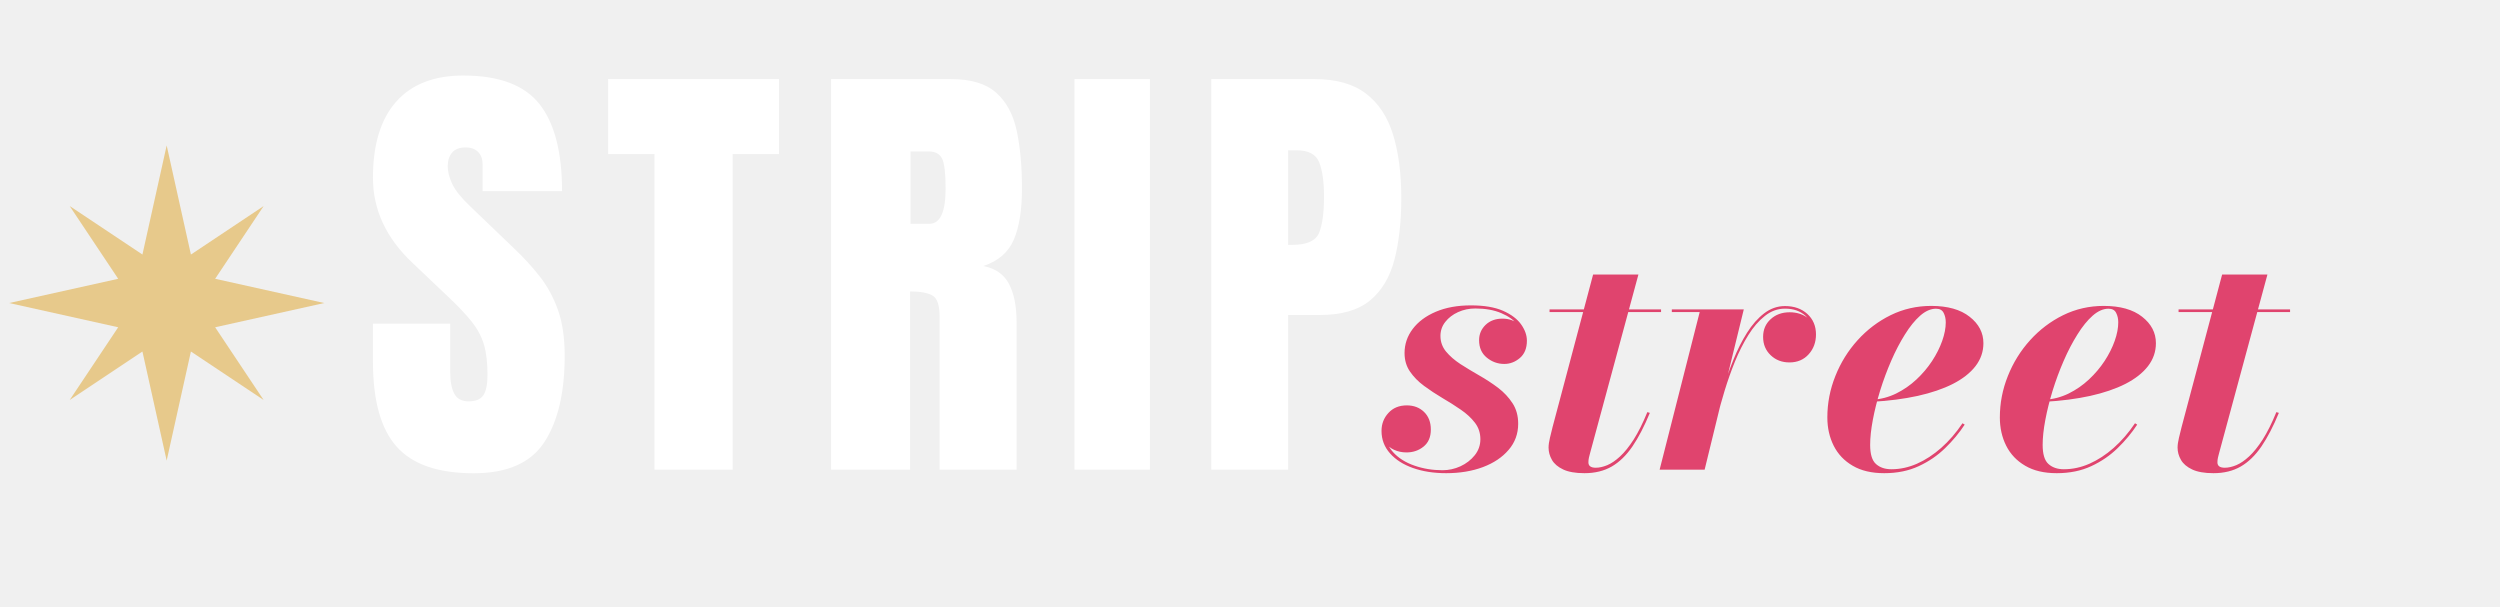
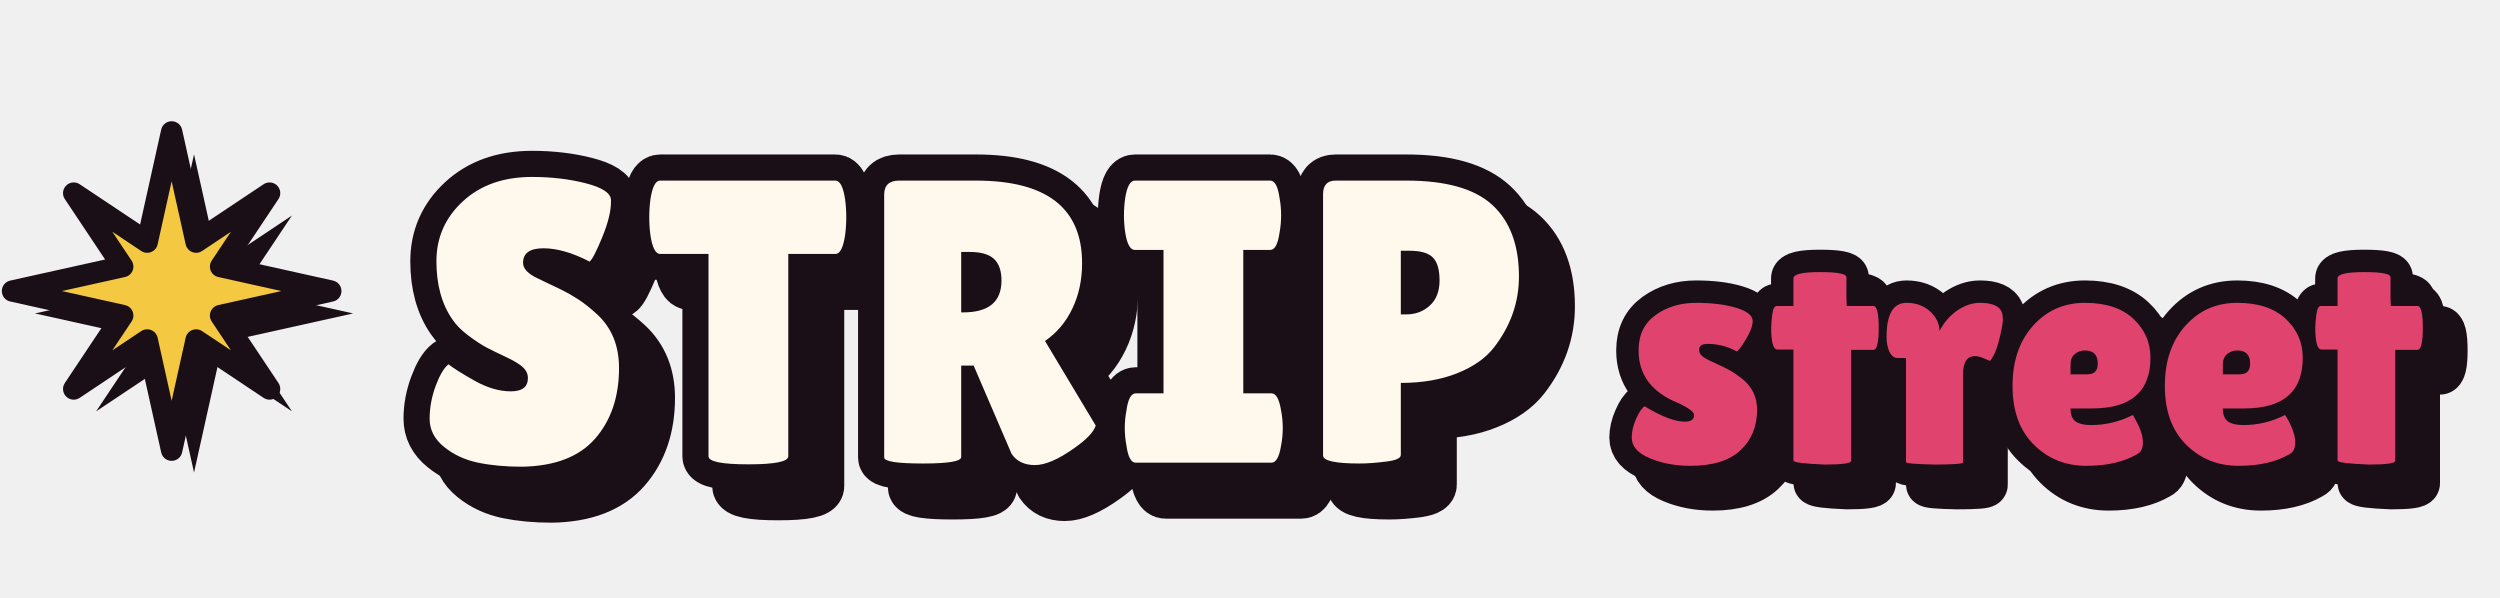
- <svg xmlns="http://www.w3.org/2000/svg" viewBox="0 0 330 80" role="img" aria-label="Strip Street">
-   <defs>
-     <linearGradient id="ss-logotipo-velvet" x1="0" y1="0" x2="0" y2="1">
-       <stop offset="0" stop-color="#5E1B3C" />
-       <stop offset="1" stop-color="#33091F" />
-     </linearGradient>
-     <linearGradient id="ss-logotipo-gold" x1="0" y1="0" x2="1" y2="1">
-       <stop offset="0" stop-color="#F6E2AE" />
-       <stop offset=".5" stop-color="#D8B26A" />
-       <stop offset="1" stop-color="#F1D79A" />
-     </linearGradient>
-     <filter id="ss-logotipo-neon" x="-20%" y="-50%" width="140%" height="200%">
-       <feGaussianBlur stdDeviation="4" result="b" />
-       <feMerge>
-         <feMergeNode in="b" />
-         <feMergeNode in="b" />
-         <feMergeNode in="SourceGraphic" />
-       </feMerge>
-     </filter>
-     <path id="ss-logotipo-star4" d="M0 -5 L1.3 -1.3 L5 0 L1.3 1.3 L0 5 L-1.3 1.3 L-5 0 L-1.3 -1.3Z" />
-     <path id="ss-logotipo-star8" d="M0 -26 L4 -8 L16 -16 L8 -4 L26 0 L8 4 L16 16 L4 8 L0 26 L-4 8 L-16 16 L-8 4 L-26 0 L-8 -4 L-16 -16 L-4 -8Z" />
-     <g id="ss-logotipo-die5">
-       <rect x="-20" y="-20" width="40" height="40" rx="9" fill="#F6EEE9" />
-       <g fill="#1A0F17">
-         <circle cx="-9" cy="-9" r="3.6" />
-         <circle cx="9" cy="-9" r="3.6" />
-         <circle cx="0" cy="0" r="3.6" />
-         <circle cx="-9" cy="9" r="3.6" />
-         <circle cx="9" cy="9" r="3.6" />
-       </g>
-     </g>
-   </defs>
-   <use href="#ss-logotipo-star8" transform="translate(22 40) scale(.8)" fill="#E7C98B" />
-   <path fill="#FFFFFF" d="M62.53 62.47Q55.47 62.47 52.35 58.95Q49.23 55.44 49.23 47.76V42.72H59.43V49.17Q59.43 50.96 59.97 51.97Q60.51 52.98 61.86 52.98Q63.26 52.98 63.81 52.16Q64.35 51.34 64.35 49.46Q64.35 47.09 63.88 45.49Q63.41 43.89 62.25 42.44Q61.1 40.99 59.04 39.06L54.42 34.67Q49.23 29.77 49.23 23.47Q49.23 16.88 52.29 13.43Q55.35 9.97 61.15 9.97Q68.24 9.97 71.22 13.75Q74.19 17.53 74.19 25.23H63.7V21.69Q63.7 20.63 63.1 20.05Q62.5 19.46 61.48 19.46Q60.25 19.46 59.67 20.15Q59.1 20.84 59.1 21.92Q59.1 23.01 59.69 24.27Q60.28 25.53 62 27.17L67.95 32.88Q69.74 34.58 71.23 36.47Q72.73 38.36 73.63 40.86Q74.54 43.37 74.54 46.97Q74.54 54.24 71.86 58.35Q69.18 62.47 62.53 62.47Z M86.39 62V20.34H80.27V10.44H102.83V20.34H96.71V62Z M109.7 62V10.44H125.52Q129.48 10.44 131.5 12.24Q133.52 14.04 134.21 17.28Q134.9 20.52 134.9 24.88Q134.9 29.1 133.83 31.62Q132.76 34.14 129.8 35.11Q132.23 35.6 133.21 37.52Q134.19 39.44 134.19 42.49V62H124.03V41.81Q124.03 39.56 123.1 39.02Q122.18 38.47 120.13 38.47V62ZM120.19 29.54H122.68Q124.82 29.54 124.82 24.88Q124.82 21.86 124.35 20.93Q123.88 19.99 122.59 19.99H120.19Z M141.83 62V10.44H151.79V62Z M159.89 62V10.44H173.51Q177.79 10.44 180.29 12.34Q182.8 14.25 183.88 17.76Q184.97 21.28 184.97 26.14Q184.97 30.83 184.06 34.3Q183.15 37.77 180.82 39.68Q178.49 41.58 174.21 41.58H170.03V62ZM170.03 32.32H170.61Q173.48 32.32 174.13 30.71Q174.77 29.1 174.77 25.96Q174.77 23.04 174.14 21.44Q173.51 19.84 171.17 19.84H170.03Z" />
-   <path fill="#E0446E" d="M190.9 62.46Q188.45 62.46 186.52 61.78Q184.59 61.1 183.48 59.84Q182.36 58.58 182.36 56.88Q182.36 55.5 183.27 54.51Q184.18 53.51 185.7 53.51Q187.08 53.51 187.98 54.38Q188.87 55.25 188.87 56.7Q188.87 58.18 187.91 58.95Q186.96 59.72 185.66 59.72Q184.77 59.72 184.03 59.38Q183.28 59.04 182.84 58.4Q182.41 57.77 182.41 56.88H182.83Q182.83 58.54 183.9 59.7Q184.96 60.86 186.7 61.46Q188.44 62.07 190.41 62.07Q191.64 62.07 192.78 61.55Q193.92 61.02 194.66 60.1Q195.41 59.17 195.41 57.97Q195.41 56.74 194.69 55.8Q193.97 54.86 192.83 54.08Q191.69 53.29 190.4 52.54Q189.12 51.78 187.98 50.94Q186.84 50.1 186.12 49.05Q185.4 48 185.4 46.61Q185.4 44.85 186.48 43.42Q187.56 41.99 189.53 41.15Q191.51 40.31 194.16 40.31Q196.76 40.31 198.39 41.02Q200.02 41.74 200.78 42.81Q201.55 43.89 201.55 44.97Q201.55 46.46 200.63 47.25Q199.71 48.04 198.56 48.04Q197.28 48.04 196.26 47.21Q195.24 46.38 195.24 44.91Q195.24 43.72 196.09 42.89Q196.95 42.06 198.33 42.06Q199.63 42.06 200.57 42.86Q201.5 43.67 201.5 44.97H201.13Q201.13 43.88 200.36 42.91Q199.59 41.93 198.16 41.33Q196.73 40.72 194.74 40.72Q193.51 40.72 192.46 41.2Q191.41 41.68 190.78 42.49Q190.14 43.3 190.14 44.34Q190.14 45.51 190.88 46.41Q191.62 47.3 192.78 48.06Q193.95 48.81 195.26 49.56Q196.58 50.31 197.75 51.19Q198.91 52.08 199.65 53.22Q200.4 54.36 200.4 55.93Q200.4 57.92 199.14 59.38Q197.89 60.85 195.74 61.66Q193.59 62.46 190.9 62.46Z M209.15 62.46Q207.38 62.46 206.34 61.97Q205.3 61.48 204.86 60.71Q204.41 59.93 204.41 59.09Q204.41 58.55 204.59 57.8Q204.77 57.05 204.94 56.37L210.29 36.24H216.27L209.88 59.85Q209.81 60.09 209.74 60.4Q209.67 60.7 209.67 61.03Q209.67 61.74 210.64 61.74Q211.33 61.74 212.14 61.41Q212.96 61.07 213.85 60.25Q214.73 59.44 215.65 58.01Q216.56 56.58 217.45 54.4L217.78 54.5Q216.69 57.15 215.48 58.93Q214.27 60.7 212.75 61.58Q211.22 62.46 209.15 62.46ZM204.54 41.19V40.84H219.26V41.19Z M219.07 62 224.36 41.19H220.68V40.84H230.18L225.01 62ZM226.44 55.11Q226.85 53.39 227.44 51.39Q228.03 49.4 228.82 47.46Q229.6 45.52 230.61 43.92Q231.62 42.32 232.87 41.36Q234.12 40.4 235.62 40.4Q237.43 40.4 238.57 41.44Q239.71 42.49 239.71 44.14Q239.71 45.7 238.74 46.77Q237.77 47.84 236.21 47.84Q234.72 47.84 233.73 46.89Q232.73 45.94 232.73 44.47Q232.73 43.03 233.73 42.13Q234.72 41.22 236.24 41.22Q237.65 41.22 238.65 41.99Q239.66 42.75 239.66 44.14L239.35 44.14Q239.35 42.62 238.32 41.68Q237.29 40.74 235.62 40.74Q234.17 40.74 232.97 41.7Q231.76 42.65 230.78 44.23Q229.8 45.8 229.02 47.71Q228.25 49.61 227.66 51.54Q227.07 53.48 226.67 55.11Z M248.72 62.46Q246.22 62.46 244.56 61.48Q242.89 60.51 242.05 58.84Q241.21 57.17 241.21 55.1Q241.21 52.27 242.27 49.63Q243.32 46.99 245.2 44.91Q247.09 42.82 249.57 41.6Q252.06 40.38 254.92 40.38Q258.18 40.38 259.99 41.81Q261.81 43.23 261.81 45.3Q261.81 46.98 260.76 48.34Q259.71 49.69 257.77 50.68Q255.83 51.66 253.13 52.26Q250.44 52.85 247.13 53.04V52.77Q248.8 52.67 250.28 51.95Q251.76 51.22 252.96 50.1Q254.16 48.98 255.03 47.66Q255.9 46.33 256.37 45Q256.84 43.67 256.84 42.55Q256.84 41.84 256.56 41.3Q256.29 40.75 255.55 40.75Q254.51 40.75 253.46 41.67Q252.42 42.59 251.45 44.15Q250.47 45.71 249.64 47.62Q248.81 49.53 248.18 51.55Q247.56 53.58 247.21 55.44Q246.86 57.3 246.86 58.72Q246.86 60.57 247.63 61.25Q248.4 61.94 249.66 61.94Q251.38 61.94 253.04 61.21Q254.71 60.47 256.24 59.12Q257.78 57.76 259.05 55.87L259.34 56.05Q258.27 57.68 256.77 59.14Q255.27 60.61 253.28 61.53Q251.29 62.46 248.72 62.46Z M271.49 62.46Q268.99 62.46 267.33 61.48Q265.66 60.51 264.82 58.84Q263.98 57.17 263.98 55.1Q263.98 52.27 265.04 49.63Q266.09 46.99 267.97 44.91Q269.86 42.82 272.34 41.6Q274.83 40.38 277.69 40.38Q280.95 40.38 282.76 41.81Q284.58 43.23 284.58 45.3Q284.58 46.98 283.53 48.34Q282.48 49.69 280.54 50.68Q278.6 51.66 275.9 52.26Q273.21 52.85 269.9 53.04V52.77Q271.57 52.67 273.05 51.95Q274.53 51.22 275.73 50.1Q276.93 48.98 277.8 47.66Q278.67 46.33 279.14 45Q279.61 43.67 279.61 42.55Q279.61 41.84 279.33 41.3Q279.06 40.75 278.32 40.75Q277.28 40.75 276.23 41.67Q275.19 42.59 274.22 44.15Q273.24 45.71 272.41 47.62Q271.58 49.53 270.95 51.55Q270.33 53.58 269.98 55.44Q269.63 57.3 269.63 58.72Q269.63 60.57 270.4 61.25Q271.17 61.94 272.43 61.94Q274.15 61.94 275.81 61.21Q277.48 60.47 279.01 59.12Q280.55 57.76 281.82 55.87L282.11 56.05Q281.04 57.68 279.54 59.14Q278.04 60.61 276.05 61.53Q274.06 62.46 271.49 62.46Z M292.18 62.46Q290.41 62.46 289.37 61.97Q288.33 61.48 287.89 60.71Q287.44 59.93 287.44 59.09Q287.44 58.55 287.62 57.8Q287.8 57.05 287.97 56.37L293.32 36.24H299.3L292.91 59.85Q292.84 60.09 292.77 60.4Q292.7 60.7 292.7 61.03Q292.7 61.74 293.67 61.74Q294.36 61.74 295.17 61.41Q295.99 61.07 296.88 60.25Q297.76 59.44 298.68 58.01Q299.59 56.58 300.48 54.4L300.81 54.5Q299.72 57.15 298.51 58.93Q297.3 60.7 295.78 61.58Q294.25 62.46 292.18 62.46ZM287.57 41.19V40.84H302.29V41.19Z" />
+ <svg xmlns="http://www.w3.org/2000/svg" viewBox="0 0 335 80" role="img" aria-label="Strip Street">
+   <path transform="translate(26 42) scale(.82)" d="M0 -26 L4 -8 L16 -16 L8 -4 L26 0 L8 4 L16 16 L4 8 L0 26 L-4 8 L-16 16 L-8 4 L-26 0 L-8 -4 L-16 -16 L-4 -8Z" fill="#1A0F17" />
+   <path transform="translate(23 39) scale(.82)" d="M0 -26 L4 -8 L16 -16 L8 -4 L26 0 L8 4 L16 16 L4 8 L0 26 L-4 8 L-16 16 L-8 4 L-26 0 L-8 -4 L-16 -16 L-4 -8Z" fill="#F5C842" stroke="#1A0F17" stroke-width="3.5" stroke-linejoin="round" />
+   <path stroke-width="7" stroke-linejoin="round" paint-order="stroke" fill="#1A0F17" stroke="#1A0F17" d="M64.1 52.82Q65.13 53.63 67.64 55.04Q70.15 56.44 72.45 56.44Q74.74 56.44 74.74 54.66Q74.74 53.85 74.09 53.23Q73.45 52.61 71.72 51.8Q69.99 50.99 69.13 50.53Q68.26 50.07 66.83 49.02Q65.4 47.96 64.64 46.83Q62.48 43.75 62.48 39Q62.48 34.25 66.02 30.98Q69.56 27.71 75.28 27.71Q79.17 27.71 82.46 28.55Q85.76 29.39 85.87 30.74Q85.87 30.9 85.87 31.06Q85.87 32.95 84.68 35.84Q83.49 38.73 83 39.05Q79.55 37.27 76.82 37.27Q74.09 37.27 74.09 39.22Q74.09 40.4 76.09 41.32Q76.52 41.54 77.33 41.92Q78.14 42.29 79.2 42.81Q80.25 43.32 81.47 44.1Q82.68 44.89 84.08 46.18Q86.95 48.88 86.95 53.31Q86.95 59.09 83.76 62.76Q80.57 66.43 73.93 66.54Q70.69 66.54 68.07 66Q65.45 65.46 63.51 63.89Q61.57 62.33 61.57 60.11Q61.57 57.9 62.38 55.71Q63.19 53.53 64.1 52.82Z M109.63 65.14Q109.63 66.22 104.28 66.22Q98.94 66.22 98.94 65.14V38.03H92.46Q91.54 38.03 91.16 35.54Q91 34.36 91 33.11Q91 31.87 91.16 30.68Q91.54 28.2 92.46 28.2H115.95Q116.86 28.2 117.24 30.68Q117.4 31.87 117.4 33.11Q117.4 34.36 117.24 35.54Q116.86 38.03 115.95 38.03H109.63Z M132.8 65.24Q132.8 66.11 127.67 66.11Q122.48 66.11 122.48 65.3V30.09Q122.48 28.2 124.48 28.2H134.79Q149 28.2 149 39.27Q149 42.62 147.7 45.34Q146.4 48.07 144.03 49.69L150.83 61.03Q150.4 62.33 148.02 64Q144.78 66.32 142.68 66.32Q140.57 66.32 139.55 64.81L134.47 52.99H132.8ZM132.8 37.76V45.86H133.07Q138.2 45.86 138.2 41.59Q138.2 39.65 137.2 38.7Q136.2 37.76 133.93 37.76Z M159.91 56.71V37.49H156.07Q155.15 37.49 154.78 35.17Q154.61 34.03 154.61 32.84Q154.61 31.66 154.78 30.52Q155.15 28.2 156.07 28.2H174.22Q175.13 28.2 175.46 30.52Q175.67 31.66 175.67 32.84Q175.67 34.03 175.46 35.17Q175.13 37.49 174.22 37.49H170.6V56.71H174.38Q175.3 56.71 175.67 59.03Q175.89 60.17 175.89 61.36Q175.89 62.54 175.67 63.68Q175.3 66 174.38 66H156.18Q155.26 66 154.94 63.68Q154.72 62.54 154.72 61.36Q154.72 60.17 154.94 59.03Q155.26 56.71 156.18 56.71Z M186.21 66.11Q181.29 66.11 181.29 65.03V30.04Q181.29 28.2 182.97 28.2H192.47Q200.46 28.2 204 31.49Q207.54 34.79 207.54 41.05Q207.54 46.24 204.19 50.56Q202.51 52.72 199.27 54.01Q196.03 55.31 191.71 55.31V64.97Q191.71 65.62 189.69 65.87Q187.66 66.11 186.21 66.11ZM191.71 37.6V46.13H192.42Q194.31 46.13 195.6 44.94Q196.9 43.75 196.9 41.59Q196.9 39.43 196.01 38.51Q195.12 37.6 192.85 37.6Z" />
+   <path stroke-width="7" stroke-linejoin="round" paint-order="stroke" fill="#FFF8EC" stroke="#1A0F17" d="M60.1 48.82Q61.13 49.63 63.64 51.04Q66.15 52.44 68.45 52.44Q70.74 52.44 70.74 50.66Q70.74 49.85 70.09 49.23Q69.45 48.61 67.72 47.8Q65.99 46.99 65.13 46.53Q64.26 46.07 62.83 45.02Q61.4 43.96 60.64 42.83Q58.48 39.75 58.48 35Q58.48 30.25 62.02 26.98Q65.56 23.71 71.28 23.71Q75.17 23.71 78.46 24.55Q81.76 25.39 81.87 26.74Q81.87 26.9 81.87 27.06Q81.87 28.95 80.68 31.84Q79.49 34.73 79 35.05Q75.55 33.27 72.82 33.27Q70.09 33.27 70.09 35.22Q70.09 36.4 72.09 37.32Q72.52 37.54 73.33 37.92Q74.14 38.29 75.2 38.81Q76.25 39.32 77.47 40.1Q78.68 40.89 80.08 42.18Q82.95 44.88 82.95 49.31Q82.95 55.09 79.76 58.76Q76.57 62.43 69.93 62.54Q66.69 62.54 64.07 62Q61.45 61.46 59.51 59.89Q57.57 58.33 57.57 56.11Q57.57 53.9 58.38 51.71Q59.19 49.53 60.1 48.82Z M105.63 61.14Q105.63 62.22 100.28 62.22Q94.94 62.22 94.94 61.14V34.03H88.46Q87.54 34.03 87.16 31.54Q87 30.36 87 29.11Q87 27.87 87.16 26.68Q87.54 24.2 88.46 24.2H111.95Q112.86 24.2 113.24 26.68Q113.4 27.87 113.4 29.11Q113.4 30.36 113.24 31.54Q112.86 34.03 111.95 34.03H105.63Z M128.8 61.24Q128.8 62.11 123.67 62.11Q118.48 62.11 118.48 61.3V26.09Q118.48 24.2 120.48 24.2H130.79Q145 24.2 145 35.27Q145 38.62 143.7 41.34Q142.4 44.07 140.03 45.69L146.83 57.03Q146.4 58.33 144.02 60Q140.78 62.32 138.68 62.32Q136.57 62.32 135.55 60.81L130.47 48.99H128.8ZM128.8 33.76V41.86H129.07Q134.2 41.86 134.2 37.59Q134.2 35.65 133.2 34.7Q132.2 33.76 129.93 33.76Z M155.91 52.71V33.49H152.07Q151.15 33.49 150.78 31.17Q150.61 30.03 150.61 28.84Q150.61 27.66 150.78 26.52Q151.15 24.2 152.07 24.2H170.22Q171.13 24.2 171.46 26.52Q171.67 27.66 171.67 28.84Q171.67 30.03 171.46 31.17Q171.13 33.49 170.22 33.49H166.6V52.71H170.38Q171.3 52.71 171.67 55.03Q171.89 56.17 171.89 57.36Q171.89 58.54 171.67 59.68Q171.3 62 170.38 62H152.18Q151.26 62 150.94 59.68Q150.72 58.54 150.72 57.36Q150.72 56.17 150.94 55.03Q151.26 52.71 152.18 52.71Z M182.21 62.11Q177.29 62.11 177.29 61.03V26.04Q177.29 24.2 178.97 24.2H188.47Q196.46 24.2 200 27.49Q203.54 30.79 203.54 37.05Q203.54 42.24 200.19 46.56Q198.51 48.72 195.27 50.01Q192.03 51.31 187.71 51.31V60.97Q187.71 61.62 185.69 61.86Q183.66 62.11 182.21 62.11ZM187.71 33.6V42.13H188.42Q190.31 42.13 191.6 40.94Q192.9 39.75 192.9 37.59Q192.9 35.43 192.01 34.51Q191.12 33.6 188.85 33.6Z" />
+   <path stroke-width="6" stroke-linejoin="round" paint-order="stroke" fill="#1A0F17" stroke="#1A0F17" d="M223.37 57.44Q226.77 59.5 228.75 59.5Q230.01 59.5 230.01 58.62Q230.01 57.99 227.82 56.98Q222.57 54.84 222.57 49.96Q222.57 46.86 224.84 45.22Q227.11 43.58 230.28 43.58Q233.45 43.58 235.66 44.25Q237.86 44.92 237.86 46.02Q237.86 46.94 236.96 48.45Q236.06 49.96 235.72 50.09Q233.91 49.08 231.81 49.08Q230.68 49.08 230.68 49.88Q230.68 50.38 231.12 50.74Q231.56 51.1 232.74 51.62Q233.91 52.15 234.69 52.57Q235.47 52.99 236.43 53.74Q238.45 55.34 238.45 57.9Q238.45 61.26 236.22 63.34Q234 65.42 229.5 65.42Q226.52 65.42 224.09 64.41Q221.65 63.4 221.65 61.64Q221.65 60.46 222.22 59.16Q222.78 57.86 223.37 57.44Z M251.05 64.75Q251.05 65.25 247.52 65.25Q243.32 65.08 243.32 64.71V49.84H241.18Q240.34 49.84 240.34 46.94Q240.34 46.18 240.49 45.09Q240.63 44 241.1 44H243.32V40.3Q243.32 39.46 246.87 39.46Q250.42 39.46 250.42 40.14V42.82L250.46 44H254.03Q254.75 44 254.75 46.94Q254.75 49.88 254.03 49.88H251.05Z M266.04 64.96Q266.04 65.25 262.22 65.25Q258.4 65.17 258.4 64.92V50.97H257.27Q256.59 50.97 256.19 50.15Q255.8 49.33 255.8 48.12Q255.8 43.58 258.48 43.58Q260.37 43.58 261.63 44.73Q262.89 45.89 262.89 47.36Q263.78 45.64 265.27 44.61Q266.76 43.58 268.31 43.58Q270.75 43.58 271.25 44.84Q271.38 45.18 271.38 45.83Q271.38 46.48 270.98 48.16Q270.58 49.84 270.16 50.59Q269.74 51.35 269.66 51.35Q269.57 51.35 268.88 51.03Q268.19 50.72 267.64 50.72Q266.04 50.72 266.04 53.24Z M289.35 63.87Q286.71 65.42 282.55 65.42Q278.39 65.42 275.54 62.59Q272.68 59.75 272.68 54.73Q272.68 49.71 275.43 46.65Q278.18 43.58 282.38 43.58Q286.58 43.58 288.87 45.72Q291.16 47.86 291.16 50.93Q291.16 57.73 283.35 57.73H280.45Q280.45 58.99 281.14 59.48Q281.84 59.96 283.18 59.96Q286.12 59.96 288.77 58.62Q288.81 58.57 289.14 59.2Q290.15 61.01 290.15 62.25Q290.15 63.49 289.35 63.87ZM284.1 51.73Q284.1 49.96 282.38 49.96Q281.58 49.96 281.02 50.45Q280.45 50.93 280.45 51.85V53.16H282.72Q284.1 53.16 284.1 51.73Z M309.77 63.87Q307.12 65.42 302.96 65.42Q298.8 65.42 295.95 62.59Q293.09 59.75 293.09 54.73Q293.09 49.71 295.84 46.65Q298.59 43.58 302.79 43.58Q306.99 43.58 309.28 45.72Q311.57 47.86 311.57 50.93Q311.57 57.73 303.76 57.73H300.86Q300.86 58.99 301.55 59.48Q302.25 59.96 303.59 59.96Q306.53 59.96 309.18 58.62Q309.22 58.57 309.56 59.2Q310.56 61.01 310.56 62.25Q310.56 63.49 309.77 63.87ZM304.52 51.73Q304.52 49.96 302.79 49.96Q302 49.96 301.43 50.45Q300.86 50.93 300.86 51.85V53.16H303.13Q304.52 53.16 304.52 51.73Z M323.96 64.75Q323.96 65.25 320.43 65.25Q316.23 65.08 316.23 64.71V49.84H314.09Q313.25 49.84 313.25 46.94Q313.25 46.18 313.4 45.09Q313.55 44 314.01 44H316.23V40.3Q316.23 39.46 319.78 39.46Q323.33 39.46 323.33 40.14V42.82L323.37 44H326.94Q327.66 44 327.66 46.94Q327.66 49.88 326.94 49.88H323.96Z" />
+   <path stroke-width="6" stroke-linejoin="round" paint-order="stroke" fill="#E0446E" stroke="#1A0F17" d="M220.37 54.44Q223.77 56.5 225.75 56.5Q227.01 56.5 227.01 55.62Q227.01 54.99 224.82 53.98Q219.57 51.84 219.57 46.96Q219.57 43.86 221.84 42.22Q224.11 40.58 227.28 40.58Q230.45 40.58 232.66 41.25Q234.86 41.92 234.86 43.02Q234.86 43.94 233.96 45.45Q233.06 46.96 232.72 47.09Q230.91 46.08 228.81 46.08Q227.68 46.08 227.68 46.88Q227.68 47.38 228.12 47.74Q228.56 48.1 229.74 48.62Q230.91 49.15 231.69 49.57Q232.47 49.99 233.43 50.74Q235.45 52.34 235.45 54.9Q235.45 58.26 233.22 60.34Q231 62.42 226.5 62.42Q223.52 62.42 221.09 61.41Q218.65 60.4 218.65 58.64Q218.65 57.46 219.22 56.16Q219.78 54.86 220.37 54.44Z M248.05 61.75Q248.05 62.25 244.52 62.25Q240.32 62.08 240.32 61.71V46.84H238.18Q237.34 46.84 237.34 43.94Q237.34 43.18 237.49 42.09Q237.63 41 238.1 41H240.32V37.3Q240.32 36.46 243.87 36.46Q247.42 36.46 247.42 37.14V39.82L247.46 41H251.03Q251.75 41 251.75 43.94Q251.75 46.88 251.03 46.88H248.05Z M263.04 61.96Q263.04 62.25 259.22 62.25Q255.4 62.17 255.4 61.92V47.97H254.27Q253.59 47.97 253.19 47.15Q252.8 46.33 252.8 45.12Q252.8 40.58 255.48 40.58Q257.37 40.58 258.63 41.73Q259.89 42.89 259.89 44.36Q260.78 42.64 262.27 41.61Q263.76 40.58 265.31 40.58Q267.75 40.58 268.25 41.84Q268.38 42.18 268.38 42.83Q268.38 43.48 267.98 45.16Q267.58 46.84 267.16 47.59Q266.74 48.35 266.66 48.35Q266.57 48.35 265.88 48.03Q265.19 47.72 264.64 47.72Q263.04 47.72 263.04 50.24Z M286.35 60.87Q283.71 62.42 279.55 62.42Q275.39 62.42 272.54 59.59Q269.68 56.75 269.68 51.73Q269.68 46.71 272.43 43.65Q275.18 40.58 279.38 40.58Q283.58 40.58 285.87 42.72Q288.16 44.86 288.16 47.93Q288.16 54.73 280.35 54.73H277.45Q277.45 55.99 278.14 56.48Q278.84 56.96 280.18 56.96Q283.12 56.96 285.77 55.62Q285.81 55.57 286.14 56.2Q287.15 58.01 287.15 59.25Q287.15 60.49 286.35 60.87ZM281.1 48.73Q281.1 46.96 279.38 46.96Q278.58 46.96 278.02 47.45Q277.45 47.93 277.45 48.85V50.16H279.72Q281.1 50.16 281.1 48.73Z M306.77 60.87Q304.12 62.42 299.96 62.42Q295.8 62.42 292.95 59.59Q290.09 56.75 290.09 51.73Q290.09 46.71 292.84 43.65Q295.59 40.58 299.79 40.58Q303.99 40.58 306.28 42.72Q308.57 44.86 308.57 47.93Q308.57 54.73 300.76 54.73H297.86Q297.86 55.99 298.55 56.48Q299.25 56.96 300.59 56.96Q303.53 56.96 306.18 55.62Q306.22 55.57 306.56 56.2Q307.56 58.01 307.56 59.25Q307.56 60.49 306.77 60.87ZM301.52 48.73Q301.52 46.96 299.79 46.96Q299 46.96 298.43 47.45Q297.86 47.93 297.86 48.85V50.16H300.13Q301.52 50.16 301.52 48.73Z M320.96 61.75Q320.96 62.25 317.43 62.25Q313.23 62.08 313.23 61.71V46.84H311.09Q310.25 46.84 310.25 43.94Q310.25 43.18 310.4 42.09Q310.55 41 311.01 41H313.23V37.3Q313.23 36.46 316.78 36.46Q320.33 36.46 320.33 37.14V39.82L320.37 41H323.94Q324.66 41 324.66 43.94Q324.66 46.88 323.94 46.88H320.96Z" />
</svg>
